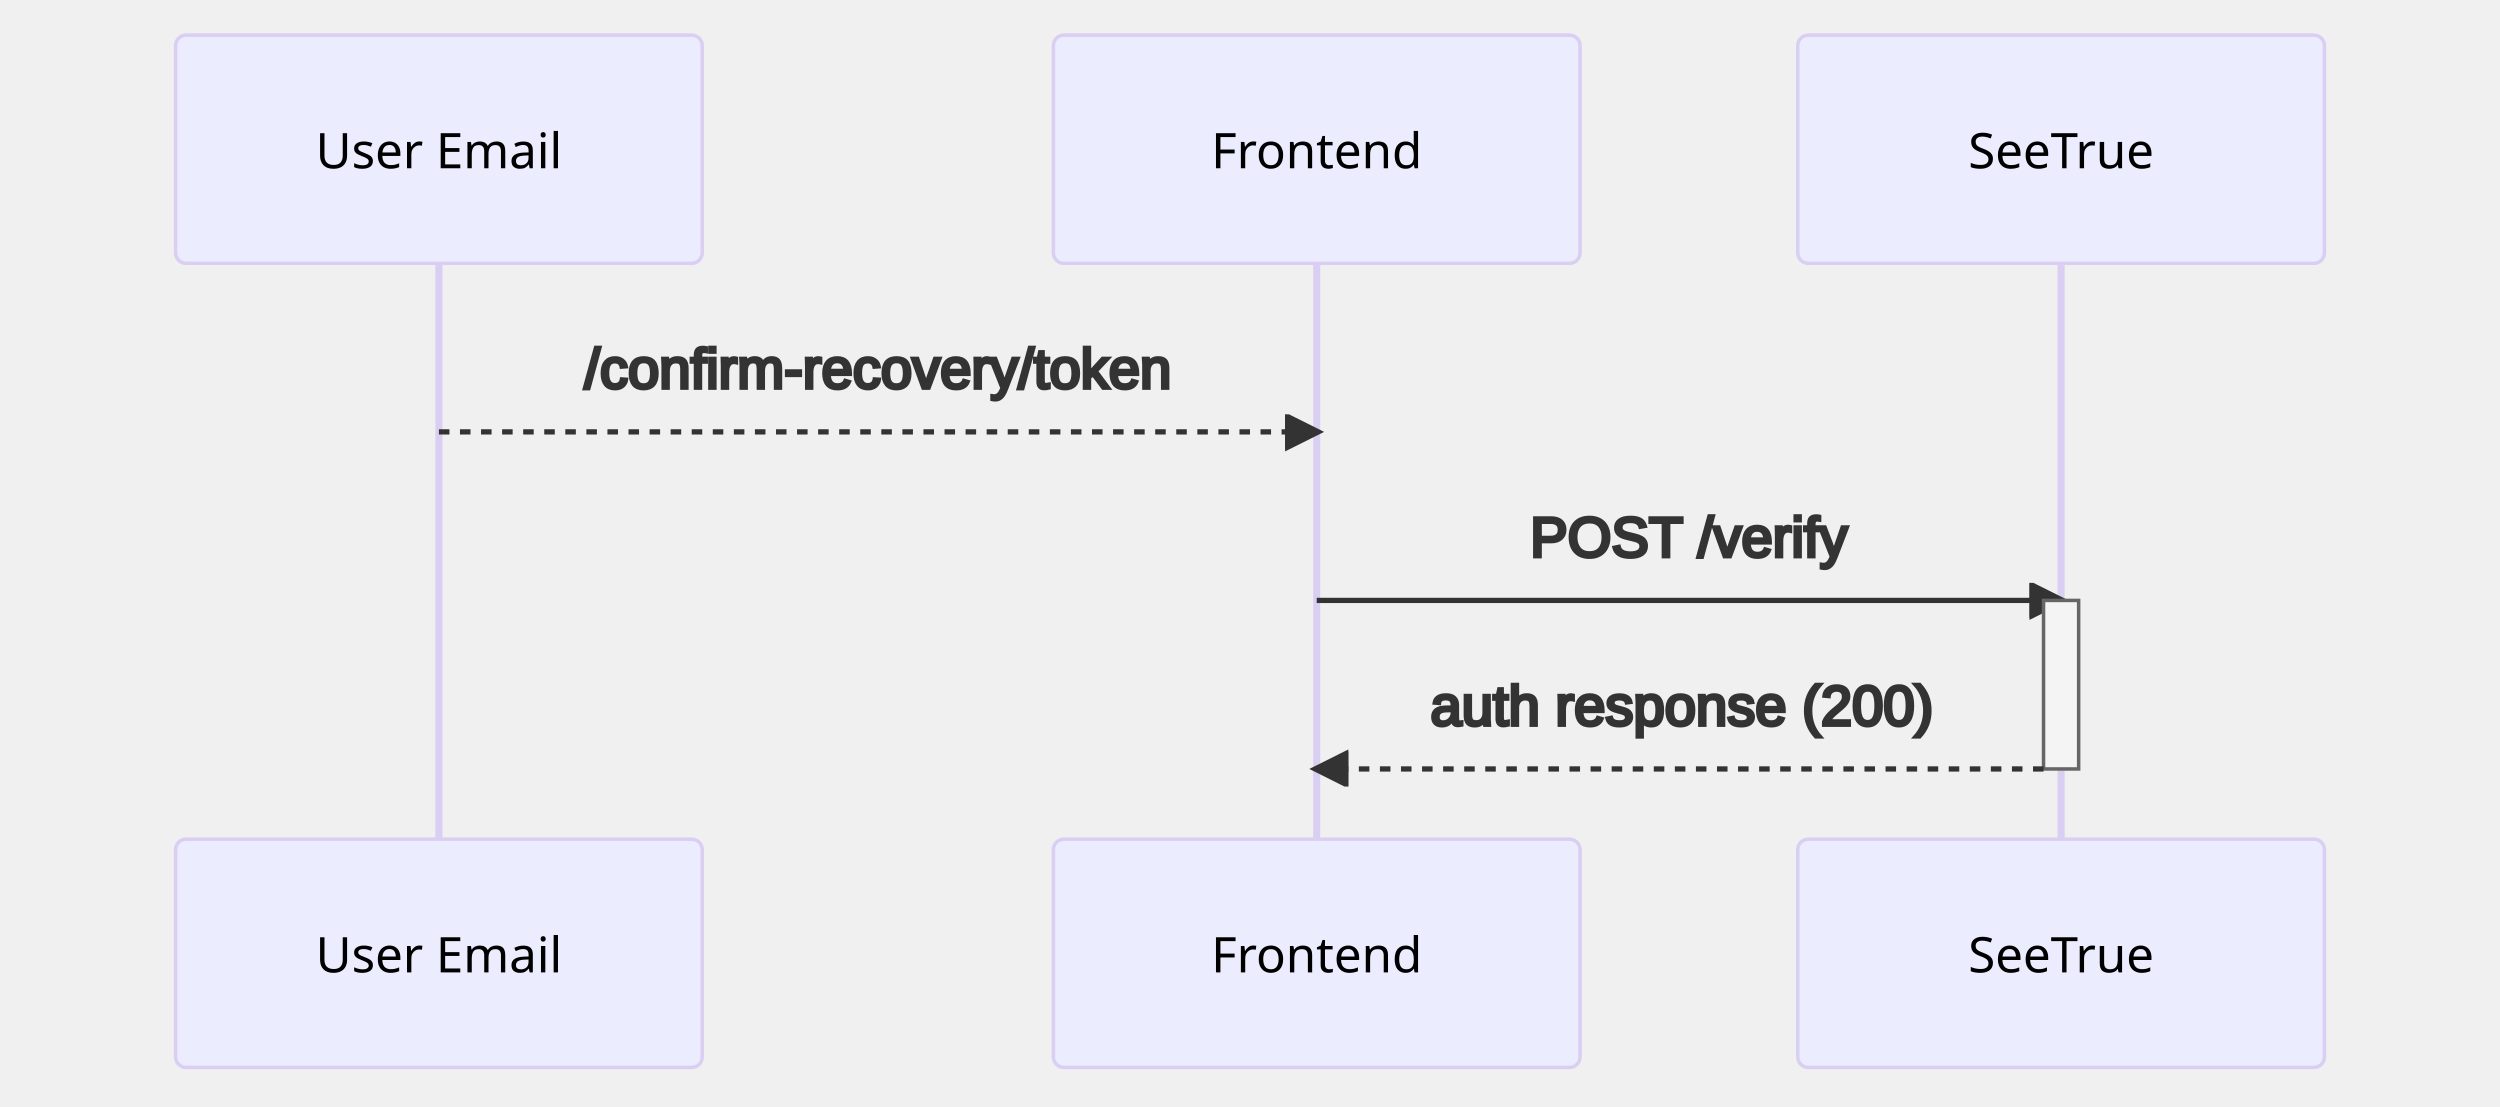
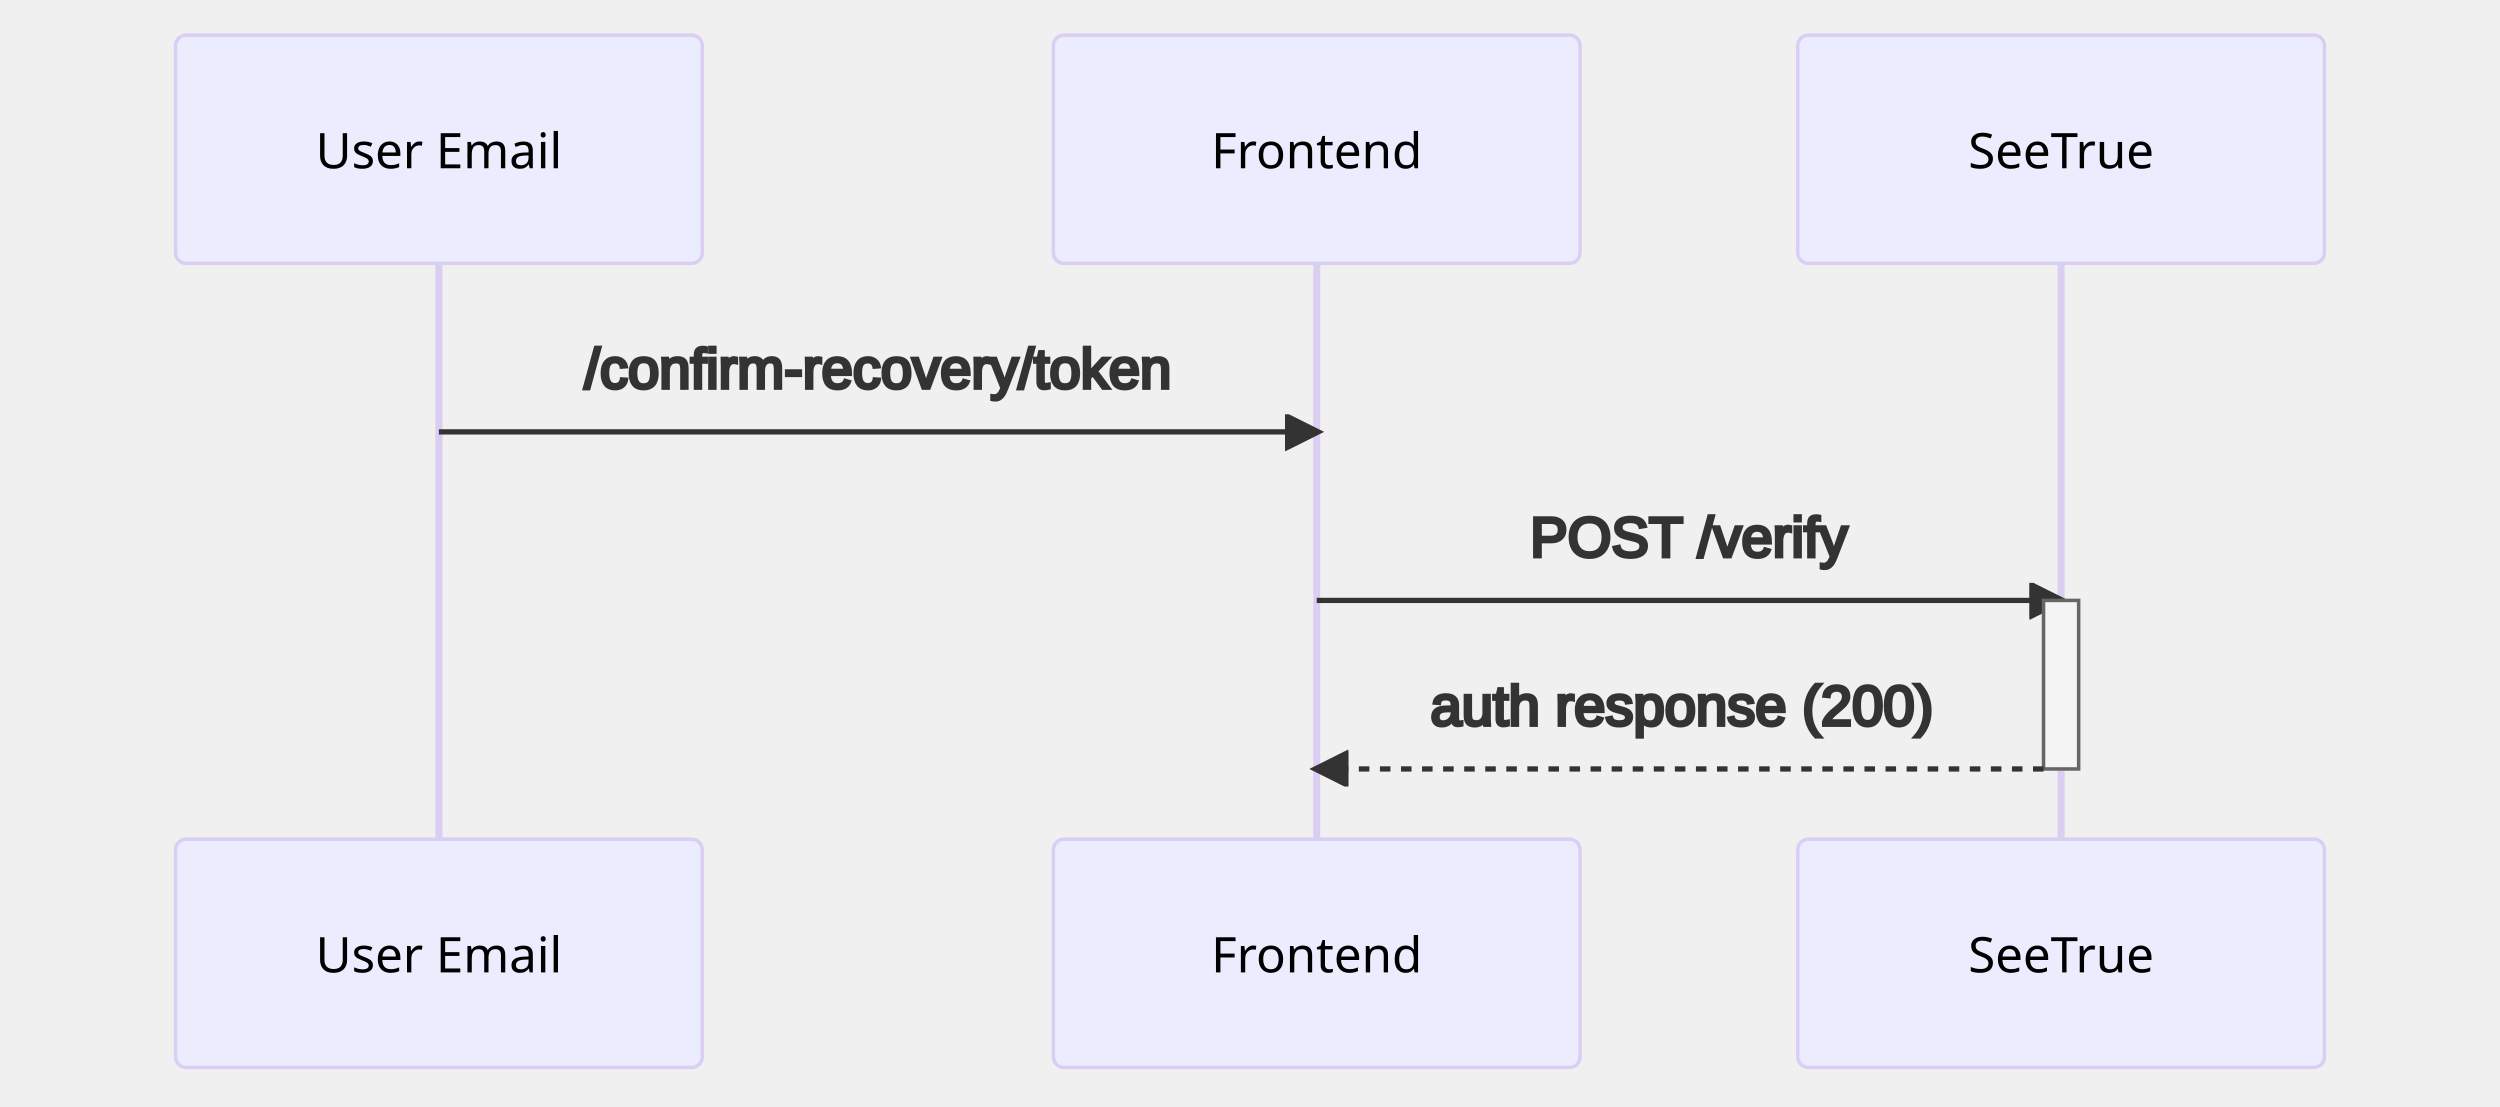
- <svg xmlns="http://www.w3.org/2000/svg" id="mermaid-1643230490728" width="100%" height="315" style="max-width: 712px; background-color: white;" viewBox="-50 -10 712 315">
-   <style>#mermaid-1643230490728 {font-family:"trebuchet ms",verdana,arial,sans-serif;font-size:16px;fill:#333;}#mermaid-1643230490728 .error-icon{fill:#552222;}#mermaid-1643230490728 .error-text{fill:#552222;stroke:#552222;}#mermaid-1643230490728 .edge-thickness-normal{stroke-width:2px;}#mermaid-1643230490728 .edge-thickness-thick{stroke-width:3.5px;}#mermaid-1643230490728 .edge-pattern-solid{stroke-dasharray:0;}#mermaid-1643230490728 .edge-pattern-dashed{stroke-dasharray:3;}#mermaid-1643230490728 .edge-pattern-dotted{stroke-dasharray:2;}#mermaid-1643230490728 .marker{fill:#333333;stroke:#333333;}#mermaid-1643230490728 .marker.cross{stroke:#333333;}#mermaid-1643230490728 svg{font-family:"trebuchet ms",verdana,arial,sans-serif;font-size:16px;}#mermaid-1643230490728 .actor{stroke:hsl(259.626, 59.777%, 87.902%);fill:#ECECFF;}#mermaid-1643230490728 text.actor&gt;tspan{fill:black;stroke:none;}#mermaid-1643230490728 .actor-line{stroke:grey;}#mermaid-1643230490728 .messageLine0{stroke-width:1.5;stroke-dasharray:none;stroke:#333;}#mermaid-1643230490728 .messageLine1{stroke-width:1.5;stroke-dasharray:2,2;stroke:#333;}#mermaid-1643230490728 #arrowhead path{fill:#333;stroke:#333;}#mermaid-1643230490728 .sequenceNumber{fill:white;}#mermaid-1643230490728 #sequencenumber{fill:#333;}#mermaid-1643230490728 #crosshead path{fill:#333;stroke:#333;}#mermaid-1643230490728 .messageText{fill:#333;stroke:#333;}#mermaid-1643230490728 .labelBox{stroke:hsl(259.626, 59.777%, 87.902%);fill:#ECECFF;}#mermaid-1643230490728 .labelText,#mermaid-1643230490728 .labelText&gt;tspan{fill:black;stroke:none;}#mermaid-1643230490728 .loopText,#mermaid-1643230490728 .loopText&gt;tspan{fill:black;stroke:none;}#mermaid-1643230490728 .loopLine{stroke-width:2px;stroke-dasharray:2,2;stroke:hsl(259.626, 59.777%, 87.902%);fill:hsl(259.626, 59.777%, 87.902%);}#mermaid-1643230490728 .note{stroke:#aaaa33;fill:#fff5ad;}#mermaid-1643230490728 .noteText,#mermaid-1643230490728 .noteText&gt;tspan{fill:black;stroke:none;}#mermaid-1643230490728 .activation0{fill:#f4f4f4;stroke:#666;}#mermaid-1643230490728 .activation1{fill:#f4f4f4;stroke:#666;}#mermaid-1643230490728 .activation2{fill:#f4f4f4;stroke:#666;}#mermaid-1643230490728 .actorPopupMenu{position:absolute;}#mermaid-1643230490728 .actorPopupMenuPanel{position:absolute;fill:#ECECFF;box-shadow:0px 8px 16px 0px rgba(0,0,0,0.2);filter:drop-shadow(3px 5px 2px rgb(0 0 0 / 0.4));}#mermaid-1643230490728 .actor-man line{stroke:hsl(259.626, 59.777%, 87.902%);fill:#ECECFF;}#mermaid-1643230490728 .actor-man circle,#mermaid-1643230490728 line{stroke:hsl(259.626, 59.777%, 87.902%);fill:#ECECFF;stroke-width:2px;}#mermaid-1643230490728 :root{--mermaid-font-family:"trebuchet ms",verdana,arial,sans-serif;}</style>
+ <svg xmlns="http://www.w3.org/2000/svg" id="mermaid-1643231469732" width="100%" height="315" style="max-width: 712px; background-color: white;" viewBox="-50 -10 712 315">
+   <style>#mermaid-1643231469732 {font-family:"trebuchet ms",verdana,arial,sans-serif;font-size:16px;fill:#333;}#mermaid-1643231469732 .error-icon{fill:#552222;}#mermaid-1643231469732 .error-text{fill:#552222;stroke:#552222;}#mermaid-1643231469732 .edge-thickness-normal{stroke-width:2px;}#mermaid-1643231469732 .edge-thickness-thick{stroke-width:3.5px;}#mermaid-1643231469732 .edge-pattern-solid{stroke-dasharray:0;}#mermaid-1643231469732 .edge-pattern-dashed{stroke-dasharray:3;}#mermaid-1643231469732 .edge-pattern-dotted{stroke-dasharray:2;}#mermaid-1643231469732 .marker{fill:#333333;stroke:#333333;}#mermaid-1643231469732 .marker.cross{stroke:#333333;}#mermaid-1643231469732 svg{font-family:"trebuchet ms",verdana,arial,sans-serif;font-size:16px;}#mermaid-1643231469732 .actor{stroke:hsl(259.626, 59.777%, 87.902%);fill:#ECECFF;}#mermaid-1643231469732 text.actor&gt;tspan{fill:black;stroke:none;}#mermaid-1643231469732 .actor-line{stroke:grey;}#mermaid-1643231469732 .messageLine0{stroke-width:1.5;stroke-dasharray:none;stroke:#333;}#mermaid-1643231469732 .messageLine1{stroke-width:1.5;stroke-dasharray:2,2;stroke:#333;}#mermaid-1643231469732 #arrowhead path{fill:#333;stroke:#333;}#mermaid-1643231469732 .sequenceNumber{fill:white;}#mermaid-1643231469732 #sequencenumber{fill:#333;}#mermaid-1643231469732 #crosshead path{fill:#333;stroke:#333;}#mermaid-1643231469732 .messageText{fill:#333;stroke:#333;}#mermaid-1643231469732 .labelBox{stroke:hsl(259.626, 59.777%, 87.902%);fill:#ECECFF;}#mermaid-1643231469732 .labelText,#mermaid-1643231469732 .labelText&gt;tspan{fill:black;stroke:none;}#mermaid-1643231469732 .loopText,#mermaid-1643231469732 .loopText&gt;tspan{fill:black;stroke:none;}#mermaid-1643231469732 .loopLine{stroke-width:2px;stroke-dasharray:2,2;stroke:hsl(259.626, 59.777%, 87.902%);fill:hsl(259.626, 59.777%, 87.902%);}#mermaid-1643231469732 .note{stroke:#aaaa33;fill:#fff5ad;}#mermaid-1643231469732 .noteText,#mermaid-1643231469732 .noteText&gt;tspan{fill:black;stroke:none;}#mermaid-1643231469732 .activation0{fill:#f4f4f4;stroke:#666;}#mermaid-1643231469732 .activation1{fill:#f4f4f4;stroke:#666;}#mermaid-1643231469732 .activation2{fill:#f4f4f4;stroke:#666;}#mermaid-1643231469732 .actorPopupMenu{position:absolute;}#mermaid-1643231469732 .actorPopupMenuPanel{position:absolute;fill:#ECECFF;box-shadow:0px 8px 16px 0px rgba(0,0,0,0.2);filter:drop-shadow(3px 5px 2px rgb(0 0 0 / 0.4));}#mermaid-1643231469732 .actor-man line{stroke:hsl(259.626, 59.777%, 87.902%);fill:#ECECFF;}#mermaid-1643231469732 .actor-man circle,#mermaid-1643231469732 line{stroke:hsl(259.626, 59.777%, 87.902%);fill:#ECECFF;stroke-width:2px;}#mermaid-1643231469732 :root{--mermaid-font-family:"trebuchet ms",verdana,arial,sans-serif;}</style>
  <g />
  <defs>
    <symbol id="computer" width="24" height="24">
      <path transform="scale(.5)" d="M2 2v13h20v-13h-20zm18 11h-16v-9h16v9zm-10.228 6l.466-1h3.524l.467 1h-4.457zm14.228 3h-24l2-6h2.104l-1.33 4h18.45l-1.297-4h2.073l2 6zm-5-10h-14v-7h14v7z" />
    </symbol>
  </defs>
  <defs>
    <symbol id="database" fill-rule="evenodd" clip-rule="evenodd">
      <path transform="scale(.5)" d="M12.258.001l.256.004.255.005.253.008.251.01.249.012.247.015.246.016.242.019.241.02.239.023.236.024.233.027.231.028.229.031.225.032.223.034.22.036.217.038.214.04.211.041.208.043.205.045.201.046.198.048.194.05.191.051.187.053.183.054.18.056.175.057.172.059.168.06.163.061.16.063.155.064.15.066.074.033.073.033.071.034.07.034.069.035.068.035.067.035.066.035.064.036.064.036.062.036.06.036.06.037.058.037.058.037.055.038.055.038.053.038.052.038.051.039.05.039.048.039.047.039.045.04.044.04.043.04.041.04.04.041.039.041.037.041.036.041.034.041.033.042.032.042.03.042.029.042.027.042.026.043.024.043.023.043.021.043.02.043.018.044.017.043.015.044.013.044.012.044.011.045.009.044.007.045.006.045.004.045.002.045.001.045v17l-.001.045-.002.045-.004.045-.006.045-.007.045-.009.044-.011.045-.012.044-.013.044-.015.044-.017.043-.018.044-.02.043-.021.043-.023.043-.024.043-.026.043-.027.042-.029.042-.03.042-.032.042-.033.042-.034.041-.036.041-.037.041-.039.041-.04.041-.041.04-.043.04-.044.04-.045.04-.047.039-.048.039-.05.039-.051.039-.052.038-.053.038-.055.038-.055.038-.058.037-.058.037-.06.037-.06.036-.062.036-.064.036-.064.036-.066.035-.067.035-.068.035-.069.035-.07.034-.071.034-.073.033-.074.033-.15.066-.155.064-.16.063-.163.061-.168.06-.172.059-.175.057-.18.056-.183.054-.187.053-.191.051-.194.05-.198.048-.201.046-.205.045-.208.043-.211.041-.214.04-.217.038-.22.036-.223.034-.225.032-.229.031-.231.028-.233.027-.236.024-.239.023-.241.02-.242.019-.246.016-.247.015-.249.012-.251.01-.253.008-.255.005-.256.004-.258.001-.258-.001-.256-.004-.255-.005-.253-.008-.251-.01-.249-.012-.247-.015-.245-.016-.243-.019-.241-.02-.238-.023-.236-.024-.234-.027-.231-.028-.228-.031-.226-.032-.223-.034-.22-.036-.217-.038-.214-.04-.211-.041-.208-.043-.204-.045-.201-.046-.198-.048-.195-.05-.19-.051-.187-.053-.184-.054-.179-.056-.176-.057-.172-.059-.167-.06-.164-.061-.159-.063-.155-.064-.151-.066-.074-.033-.072-.033-.072-.034-.07-.034-.069-.035-.068-.035-.067-.035-.066-.035-.064-.036-.063-.036-.062-.036-.061-.036-.06-.037-.058-.037-.057-.037-.056-.038-.055-.038-.053-.038-.052-.038-.051-.039-.049-.039-.049-.039-.046-.039-.046-.04-.044-.04-.043-.04-.041-.04-.04-.041-.039-.041-.037-.041-.036-.041-.034-.041-.033-.042-.032-.042-.03-.042-.029-.042-.027-.042-.026-.043-.024-.043-.023-.043-.021-.043-.02-.043-.018-.044-.017-.043-.015-.044-.013-.044-.012-.044-.011-.045-.009-.044-.007-.045-.006-.045-.004-.045-.002-.045-.001-.045v-17l.001-.045.002-.045.004-.045.006-.045.007-.045.009-.044.011-.045.012-.044.013-.044.015-.044.017-.043.018-.044.02-.043.021-.043.023-.043.024-.043.026-.043.027-.042.029-.042.03-.042.032-.042.033-.042.034-.041.036-.041.037-.041.039-.041.04-.041.041-.04.043-.04.044-.04.046-.04.046-.039.049-.039.049-.039.051-.039.052-.038.053-.038.055-.038.056-.038.057-.037.058-.037.06-.037.061-.036.062-.036.063-.036.064-.036.066-.035.067-.035.068-.035.069-.035.07-.034.072-.034.072-.033.074-.033.151-.066.155-.064.159-.063.164-.061.167-.06.172-.059.176-.057.179-.056.184-.054.187-.053.19-.051.195-.05.198-.048.201-.046.204-.045.208-.043.211-.041.214-.04.217-.038.22-.036.223-.034.226-.032.228-.031.231-.028.234-.027.236-.024.238-.023.241-.02.243-.019.245-.016.247-.015.249-.012.251-.01.253-.008.255-.005.256-.004.258-.001.258.001zm-9.258 20.499v.01l.001.021.003.021.004.022.005.021.006.022.007.022.009.023.01.022.011.023.012.023.013.023.015.023.016.024.017.023.018.024.019.024.021.024.022.025.023.024.024.025.052.049.056.05.061.051.066.051.07.051.075.051.079.052.084.052.088.052.092.052.097.052.102.051.105.052.11.052.114.051.119.051.123.051.127.05.131.05.135.05.139.048.144.049.147.047.152.047.155.047.16.045.163.045.167.043.171.043.176.041.178.041.183.039.187.039.19.037.194.035.197.035.202.033.204.031.209.03.212.029.216.027.219.025.222.024.226.021.23.02.233.018.236.016.24.015.243.012.246.01.249.008.253.005.256.004.259.001.26-.001.257-.004.254-.005.25-.008.247-.011.244-.012.241-.014.237-.016.233-.018.231-.021.226-.021.224-.024.22-.026.216-.027.212-.028.21-.031.205-.031.202-.034.198-.034.194-.036.191-.037.187-.039.183-.04.179-.04.175-.042.172-.043.168-.044.163-.045.16-.046.155-.046.152-.047.148-.048.143-.049.139-.049.136-.05.131-.05.126-.05.123-.051.118-.052.114-.051.11-.052.106-.052.101-.052.096-.052.092-.052.088-.053.083-.051.079-.052.074-.052.07-.051.065-.051.06-.051.056-.05.051-.05.023-.024.023-.025.021-.024.02-.024.019-.024.018-.024.017-.024.015-.023.014-.024.013-.023.012-.023.01-.023.01-.022.008-.022.006-.022.006-.022.004-.022.004-.021.001-.021.001-.021v-4.127l-.077.055-.08.053-.083.054-.085.053-.087.052-.09.052-.093.051-.095.05-.097.05-.1.049-.102.049-.105.048-.106.047-.109.047-.111.046-.114.045-.115.045-.118.044-.12.043-.122.042-.124.042-.126.041-.128.04-.13.04-.132.038-.134.038-.135.037-.138.037-.139.035-.142.035-.143.034-.144.033-.147.032-.148.031-.15.03-.151.03-.153.029-.154.027-.156.027-.158.026-.159.025-.161.024-.162.023-.163.022-.165.021-.166.02-.167.019-.169.018-.169.017-.171.016-.173.015-.173.014-.175.013-.175.012-.177.011-.178.01-.179.008-.179.008-.181.006-.182.005-.182.004-.184.003-.184.002h-.37l-.184-.002-.184-.003-.182-.004-.182-.005-.181-.006-.179-.008-.179-.008-.178-.01-.176-.011-.176-.012-.175-.013-.173-.014-.172-.015-.171-.016-.17-.017-.169-.018-.167-.019-.166-.02-.165-.021-.163-.022-.162-.023-.161-.024-.159-.025-.157-.026-.156-.027-.155-.027-.153-.029-.151-.03-.15-.03-.148-.031-.146-.032-.145-.033-.143-.034-.141-.035-.14-.035-.137-.037-.136-.037-.134-.038-.132-.038-.13-.04-.128-.04-.126-.041-.124-.042-.122-.042-.12-.044-.117-.043-.116-.045-.113-.045-.112-.046-.109-.047-.106-.047-.105-.048-.102-.049-.1-.049-.097-.05-.095-.05-.093-.052-.09-.051-.087-.052-.085-.053-.083-.054-.08-.054-.077-.054v4.127zm0-5.654v.011l.001.021.003.021.004.021.005.022.006.022.007.022.009.022.01.022.011.023.012.023.013.023.015.024.016.023.017.024.018.024.019.024.021.024.022.024.023.025.024.024.052.05.056.05.061.05.066.051.07.051.075.052.079.051.084.052.088.052.092.052.097.052.102.052.105.052.11.051.114.051.119.052.123.05.127.051.131.05.135.049.139.049.144.048.147.048.152.047.155.046.16.045.163.045.167.044.171.042.176.042.178.04.183.04.187.038.19.037.194.036.197.034.202.033.204.032.209.03.212.028.216.027.219.025.222.024.226.022.23.02.233.018.236.016.24.014.243.012.246.01.249.008.253.006.256.003.259.001.26-.001.257-.003.254-.006.25-.008.247-.01.244-.012.241-.015.237-.016.233-.018.231-.02.226-.022.224-.024.22-.025.216-.027.212-.029.21-.03.205-.032.202-.033.198-.035.194-.036.191-.037.187-.039.183-.039.179-.041.175-.042.172-.043.168-.044.163-.045.16-.045.155-.047.152-.047.148-.048.143-.048.139-.05.136-.049.131-.05.126-.051.123-.051.118-.051.114-.052.11-.052.106-.052.101-.052.096-.052.092-.052.088-.052.083-.052.079-.052.074-.051.07-.052.065-.051.06-.05.056-.051.051-.049.023-.025.023-.024.021-.025.02-.024.019-.024.018-.024.017-.024.015-.023.014-.023.013-.024.012-.022.01-.023.01-.023.008-.022.006-.022.006-.022.004-.021.004-.022.001-.021.001-.021v-4.139l-.077.054-.08.054-.083.054-.085.052-.087.053-.09.051-.093.051-.095.051-.097.05-.1.049-.102.049-.105.048-.106.047-.109.047-.111.046-.114.045-.115.044-.118.044-.12.044-.122.042-.124.042-.126.041-.128.04-.13.039-.132.039-.134.038-.135.037-.138.036-.139.036-.142.035-.143.033-.144.033-.147.033-.148.031-.15.03-.151.03-.153.028-.154.028-.156.027-.158.026-.159.025-.161.024-.162.023-.163.022-.165.021-.166.02-.167.019-.169.018-.169.017-.171.016-.173.015-.173.014-.175.013-.175.012-.177.011-.178.009-.179.009-.179.007-.181.007-.182.005-.182.004-.184.003-.184.002h-.37l-.184-.002-.184-.003-.182-.004-.182-.005-.181-.007-.179-.007-.179-.009-.178-.009-.176-.011-.176-.012-.175-.013-.173-.014-.172-.015-.171-.016-.17-.017-.169-.018-.167-.019-.166-.02-.165-.021-.163-.022-.162-.023-.161-.024-.159-.025-.157-.026-.156-.027-.155-.028-.153-.028-.151-.03-.15-.03-.148-.031-.146-.033-.145-.033-.143-.033-.141-.035-.14-.036-.137-.036-.136-.037-.134-.038-.132-.039-.13-.039-.128-.04-.126-.041-.124-.042-.122-.043-.12-.043-.117-.044-.116-.044-.113-.046-.112-.046-.109-.046-.106-.047-.105-.048-.102-.049-.1-.049-.097-.05-.095-.051-.093-.051-.09-.051-.087-.053-.085-.052-.083-.054-.08-.054-.077-.054v4.139zm0-5.666v.011l.001.02.003.022.004.021.005.022.006.021.007.022.009.023.01.022.011.023.012.023.013.023.015.023.016.024.017.024.018.023.019.024.021.025.022.024.023.024.024.025.052.05.056.05.061.05.066.051.07.051.075.052.079.051.084.052.088.052.092.052.097.052.102.052.105.051.11.052.114.051.119.051.123.051.127.05.131.05.135.05.139.049.144.048.147.048.152.047.155.046.16.045.163.045.167.043.171.043.176.042.178.04.183.04.187.038.19.037.194.036.197.034.202.033.204.032.209.03.212.028.216.027.219.025.222.024.226.021.23.02.233.018.236.017.24.014.243.012.246.01.249.008.253.006.256.003.259.001.26-.001.257-.003.254-.006.25-.008.247-.01.244-.013.241-.014.237-.016.233-.018.231-.02.226-.022.224-.024.22-.025.216-.027.212-.029.21-.03.205-.032.202-.033.198-.035.194-.036.191-.037.187-.039.183-.039.179-.041.175-.042.172-.043.168-.044.163-.045.16-.045.155-.047.152-.047.148-.048.143-.049.139-.049.136-.049.131-.051.126-.05.123-.051.118-.052.114-.051.11-.052.106-.052.101-.052.096-.052.092-.052.088-.052.083-.052.079-.052.074-.052.07-.051.065-.051.06-.051.056-.05.051-.049.023-.025.023-.025.021-.024.02-.024.019-.024.018-.024.017-.024.015-.023.014-.024.013-.023.012-.023.01-.022.01-.023.008-.022.006-.022.006-.022.004-.022.004-.021.001-.021.001-.021v-4.153l-.077.054-.08.054-.083.053-.085.053-.087.053-.09.051-.093.051-.095.051-.097.05-.1.049-.102.048-.105.048-.106.048-.109.046-.111.046-.114.046-.115.044-.118.044-.12.043-.122.043-.124.042-.126.041-.128.04-.13.039-.132.039-.134.038-.135.037-.138.036-.139.036-.142.034-.143.034-.144.033-.147.032-.148.032-.15.03-.151.03-.153.028-.154.028-.156.027-.158.026-.159.024-.161.024-.162.023-.163.023-.165.021-.166.02-.167.019-.169.018-.169.017-.171.016-.173.015-.173.014-.175.013-.175.012-.177.01-.178.01-.179.009-.179.007-.181.006-.182.006-.182.004-.184.003-.184.001-.185.001-.185-.001-.184-.001-.184-.003-.182-.004-.182-.006-.181-.006-.179-.007-.179-.009-.178-.01-.176-.01-.176-.012-.175-.013-.173-.014-.172-.015-.171-.016-.17-.017-.169-.018-.167-.019-.166-.02-.165-.021-.163-.023-.162-.023-.161-.024-.159-.024-.157-.026-.156-.027-.155-.028-.153-.028-.151-.03-.15-.03-.148-.032-.146-.032-.145-.033-.143-.034-.141-.034-.14-.036-.137-.036-.136-.037-.134-.038-.132-.039-.13-.039-.128-.041-.126-.041-.124-.041-.122-.043-.12-.043-.117-.044-.116-.044-.113-.046-.112-.046-.109-.046-.106-.048-.105-.048-.102-.048-.1-.05-.097-.049-.095-.051-.093-.051-.09-.052-.087-.052-.085-.053-.083-.053-.08-.054-.077-.054v4.153zm8.74-8.179l-.257.004-.254.005-.25.008-.247.011-.244.012-.241.014-.237.016-.233.018-.231.021-.226.022-.224.023-.22.026-.216.027-.212.028-.21.031-.205.032-.202.033-.198.034-.194.036-.191.038-.187.038-.183.04-.179.041-.175.042-.172.043-.168.043-.163.045-.16.046-.155.046-.152.048-.148.048-.143.048-.139.049-.136.05-.131.05-.126.051-.123.051-.118.051-.114.052-.11.052-.106.052-.101.052-.096.052-.092.052-.088.052-.083.052-.079.052-.074.051-.07.052-.065.051-.06.05-.056.05-.051.05-.023.025-.023.024-.021.024-.02.025-.019.024-.018.024-.017.023-.015.024-.014.023-.013.023-.012.023-.01.023-.01.022-.008.022-.006.023-.006.021-.004.022-.004.021-.001.021-.001.021.001.021.001.021.004.021.004.022.006.021.006.023.008.022.01.022.01.023.012.023.013.023.014.023.015.024.017.023.018.024.019.024.02.025.021.024.023.024.023.025.051.05.056.05.06.05.065.051.07.052.074.051.079.052.083.052.088.052.092.052.096.052.101.052.106.052.11.052.114.052.118.051.123.051.126.051.131.05.136.05.139.049.143.048.148.048.152.048.155.046.16.046.163.045.168.043.172.043.175.042.179.041.183.04.187.038.191.038.194.036.198.034.202.033.205.032.21.031.212.028.216.027.22.026.224.023.226.022.231.021.233.018.237.016.241.014.244.012.247.011.25.008.254.005.257.004.26.001.26-.001.257-.004.254-.005.25-.008.247-.011.244-.012.241-.014.237-.016.233-.018.231-.021.226-.022.224-.023.22-.026.216-.027.212-.028.21-.031.205-.032.202-.033.198-.034.194-.036.191-.038.187-.038.183-.04.179-.041.175-.042.172-.043.168-.043.163-.045.16-.046.155-.046.152-.048.148-.048.143-.048.139-.049.136-.05.131-.05.126-.051.123-.051.118-.051.114-.052.11-.052.106-.052.101-.052.096-.052.092-.052.088-.052.083-.052.079-.052.074-.051.07-.052.065-.051.06-.05.056-.05.051-.05.023-.025.023-.024.021-.024.02-.025.019-.024.018-.024.017-.023.015-.024.014-.023.013-.023.012-.023.01-.023.01-.022.008-.022.006-.023.006-.021.004-.022.004-.021.001-.021.001-.021-.001-.021-.001-.021-.004-.021-.004-.022-.006-.021-.006-.023-.008-.022-.01-.022-.01-.023-.012-.023-.013-.023-.014-.023-.015-.024-.017-.023-.018-.024-.019-.024-.02-.025-.021-.024-.023-.024-.023-.025-.051-.05-.056-.05-.06-.05-.065-.051-.07-.052-.074-.051-.079-.052-.083-.052-.088-.052-.092-.052-.096-.052-.101-.052-.106-.052-.11-.052-.114-.052-.118-.051-.123-.051-.126-.051-.131-.05-.136-.05-.139-.049-.143-.048-.148-.048-.152-.048-.155-.046-.16-.046-.163-.045-.168-.043-.172-.043-.175-.042-.179-.041-.183-.04-.187-.038-.191-.038-.194-.036-.198-.034-.202-.033-.205-.032-.21-.031-.212-.028-.216-.027-.22-.026-.224-.023-.226-.022-.231-.021-.233-.018-.237-.016-.241-.014-.244-.012-.247-.011-.25-.008-.254-.005-.257-.004-.26-.001-.26.001z" />
    </symbol>
  </defs>
  <defs>
    <symbol id="clock" width="24" height="24">
      <path transform="scale(.5)" d="M12 2c5.514 0 10 4.486 10 10s-4.486 10-10 10-10-4.486-10-10 4.486-10 10-10zm0-2c-6.627 0-12 5.373-12 12s5.373 12 12 12 12-5.373 12-12-5.373-12-12-12zm5.848 12.459c.202.038.202.333.001.372-1.907.361-6.045 1.111-6.547 1.111-.719 0-1.301-.582-1.301-1.301 0-.512.77-5.447 1.125-7.445.034-.192.312-.181.343.014l.985 6.238 5.394 1.011z" />
    </symbol>
  </defs>
  <g>
    <line id="actor0" x1="75" y1="5" x2="75" y2="249" class="200" stroke-width="0.5px" stroke="#999" />
    <g id="root-0">
      <rect x="0" y="0" fill="#eaeaea" stroke="#666" width="150" height="65" rx="3" ry="3" class="actor" />
      <text x="75" y="32.5" dominant-baseline="central" alignment-baseline="central" class="actor" style="text-anchor: middle; font-size: 14px; font-weight: 400; font-family: Open-Sans, &quot;sans-serif&quot;;">
        <tspan x="75" dy="0">User Email</tspan>
      </text>
    </g>
  </g>
  <g>
    <line id="actor1" x1="325" y1="5" x2="325" y2="249" class="200" stroke-width="0.5px" stroke="#999" />
    <g id="root-1">
      <rect x="250" y="0" fill="#eaeaea" stroke="#666" width="150" height="65" rx="3" ry="3" class="actor" />
      <text x="325" y="32.5" dominant-baseline="central" alignment-baseline="central" class="actor" style="text-anchor: middle; font-size: 14px; font-weight: 400; font-family: Open-Sans, &quot;sans-serif&quot;;">
        <tspan x="325" dy="0">Frontend</tspan>
      </text>
    </g>
  </g>
  <g>
    <line id="actor2" x1="537" y1="5" x2="537" y2="249" class="200" stroke-width="0.5px" stroke="#999" />
    <g id="root-2">
      <rect x="462" y="0" fill="#eaeaea" stroke="#666" width="150" height="65" rx="3" ry="3" class="actor" />
      <text x="537" y="32.5" dominant-baseline="central" alignment-baseline="central" class="actor" style="text-anchor: middle; font-size: 14px; font-weight: 400; font-family: Open-Sans, &quot;sans-serif&quot;;">
        <tspan x="537" dy="0">SeeTrue</tspan>
      </text>
    </g>
  </g>
  <defs>
    <marker id="arrowhead" refX="9" refY="5" markerUnits="userSpaceOnUse" markerWidth="12" markerHeight="12" orient="auto">
      <path d="M 0 0 L 10 5 L 0 10 z" />
    </marker>
  </defs>
  <defs>
    <marker id="crosshead" markerWidth="15" markerHeight="8" orient="auto" refX="16" refY="4">
      <path fill="black" stroke="#000000" stroke-width="1px" d="M 9,2 V 6 L16,4 Z" style="stroke-dasharray: 0, 0;" />
      <path fill="none" stroke="#000000" stroke-width="1px" d="M 0,1 L 6,7 M 6,1 L 0,7" style="stroke-dasharray: 0, 0;" />
    </marker>
  </defs>
  <defs>
    <marker id="filled-head" refX="18" refY="7" markerWidth="20" markerHeight="28" orient="auto">
      <path d="M 18,7 L9,13 L14,7 L9,1 Z" />
    </marker>
  </defs>
  <defs>
    <marker id="sequencenumber" refX="15" refY="15" markerWidth="60" markerHeight="40" orient="auto">
      <circle cx="15" cy="15" r="6" />
    </marker>
  </defs>
  <text x="200" y="80" text-anchor="middle" dominant-baseline="middle" alignment-baseline="middle" class="messageText" dy="1em" style="font-family: &quot;trebuchet ms&quot;, verdana, arial, sans-serif; font-size: 16px; font-weight: 400;">/confirm-recovery/token</text>
-   <line x1="75" y1="113" x2="325" y2="113" class="messageLine1" stroke-width="2" stroke="none" marker-end="url(#arrowhead)" style="stroke-dasharray: 3, 3; fill: none;" />
+   <line x1="75" y1="113" x2="325" y2="113" class="messageLine0" stroke-width="2" stroke="none" marker-end="url(#arrowhead)" style="fill: none;" />
  <text x="431" y="128" text-anchor="middle" dominant-baseline="middle" alignment-baseline="middle" class="messageText" dy="1em" style="font-family: &quot;trebuchet ms&quot;, verdana, arial, sans-serif; font-size: 16px; font-weight: 400;">POST /verify</text>
  <line x1="325" y1="161" x2="537" y2="161" class="messageLine0" stroke-width="2" stroke="none" marker-end="url(#arrowhead)" style="fill: none;" />
  <g>
    <rect x="532" y="161" fill="#EDF2AE" stroke="#666" width="10" height="48" rx="0" ry="0" class="activation0" />
  </g>
  <text x="429" y="176" text-anchor="middle" dominant-baseline="middle" alignment-baseline="middle" class="messageText" dy="1em" style="font-family: &quot;trebuchet ms&quot;, verdana, arial, sans-serif; font-size: 16px; font-weight: 400;">auth response (200)</text>
  <line x1="532" y1="209" x2="325" y2="209" class="messageLine1" stroke-width="2" stroke="none" marker-end="url(#arrowhead)" style="stroke-dasharray: 3, 3; fill: none;" />
  <g>
    <rect x="0" y="229" fill="#eaeaea" stroke="#666" width="150" height="65" rx="3" ry="3" class="actor" />
    <text x="75" y="261.5" dominant-baseline="central" alignment-baseline="central" class="actor" style="text-anchor: middle; font-size: 14px; font-weight: 400; font-family: Open-Sans, &quot;sans-serif&quot;;">
      <tspan x="75" dy="0">User Email</tspan>
    </text>
  </g>
  <g>
    <rect x="250" y="229" fill="#eaeaea" stroke="#666" width="150" height="65" rx="3" ry="3" class="actor" />
    <text x="325" y="261.5" dominant-baseline="central" alignment-baseline="central" class="actor" style="text-anchor: middle; font-size: 14px; font-weight: 400; font-family: Open-Sans, &quot;sans-serif&quot;;">
      <tspan x="325" dy="0">Frontend</tspan>
    </text>
  </g>
  <g>
    <rect x="462" y="229" fill="#eaeaea" stroke="#666" width="150" height="65" rx="3" ry="3" class="actor" />
    <text x="537" y="261.5" dominant-baseline="central" alignment-baseline="central" class="actor" style="text-anchor: middle; font-size: 14px; font-weight: 400; font-family: Open-Sans, &quot;sans-serif&quot;;">
      <tspan x="537" dy="0">SeeTrue</tspan>
    </text>
  </g>
</svg>
